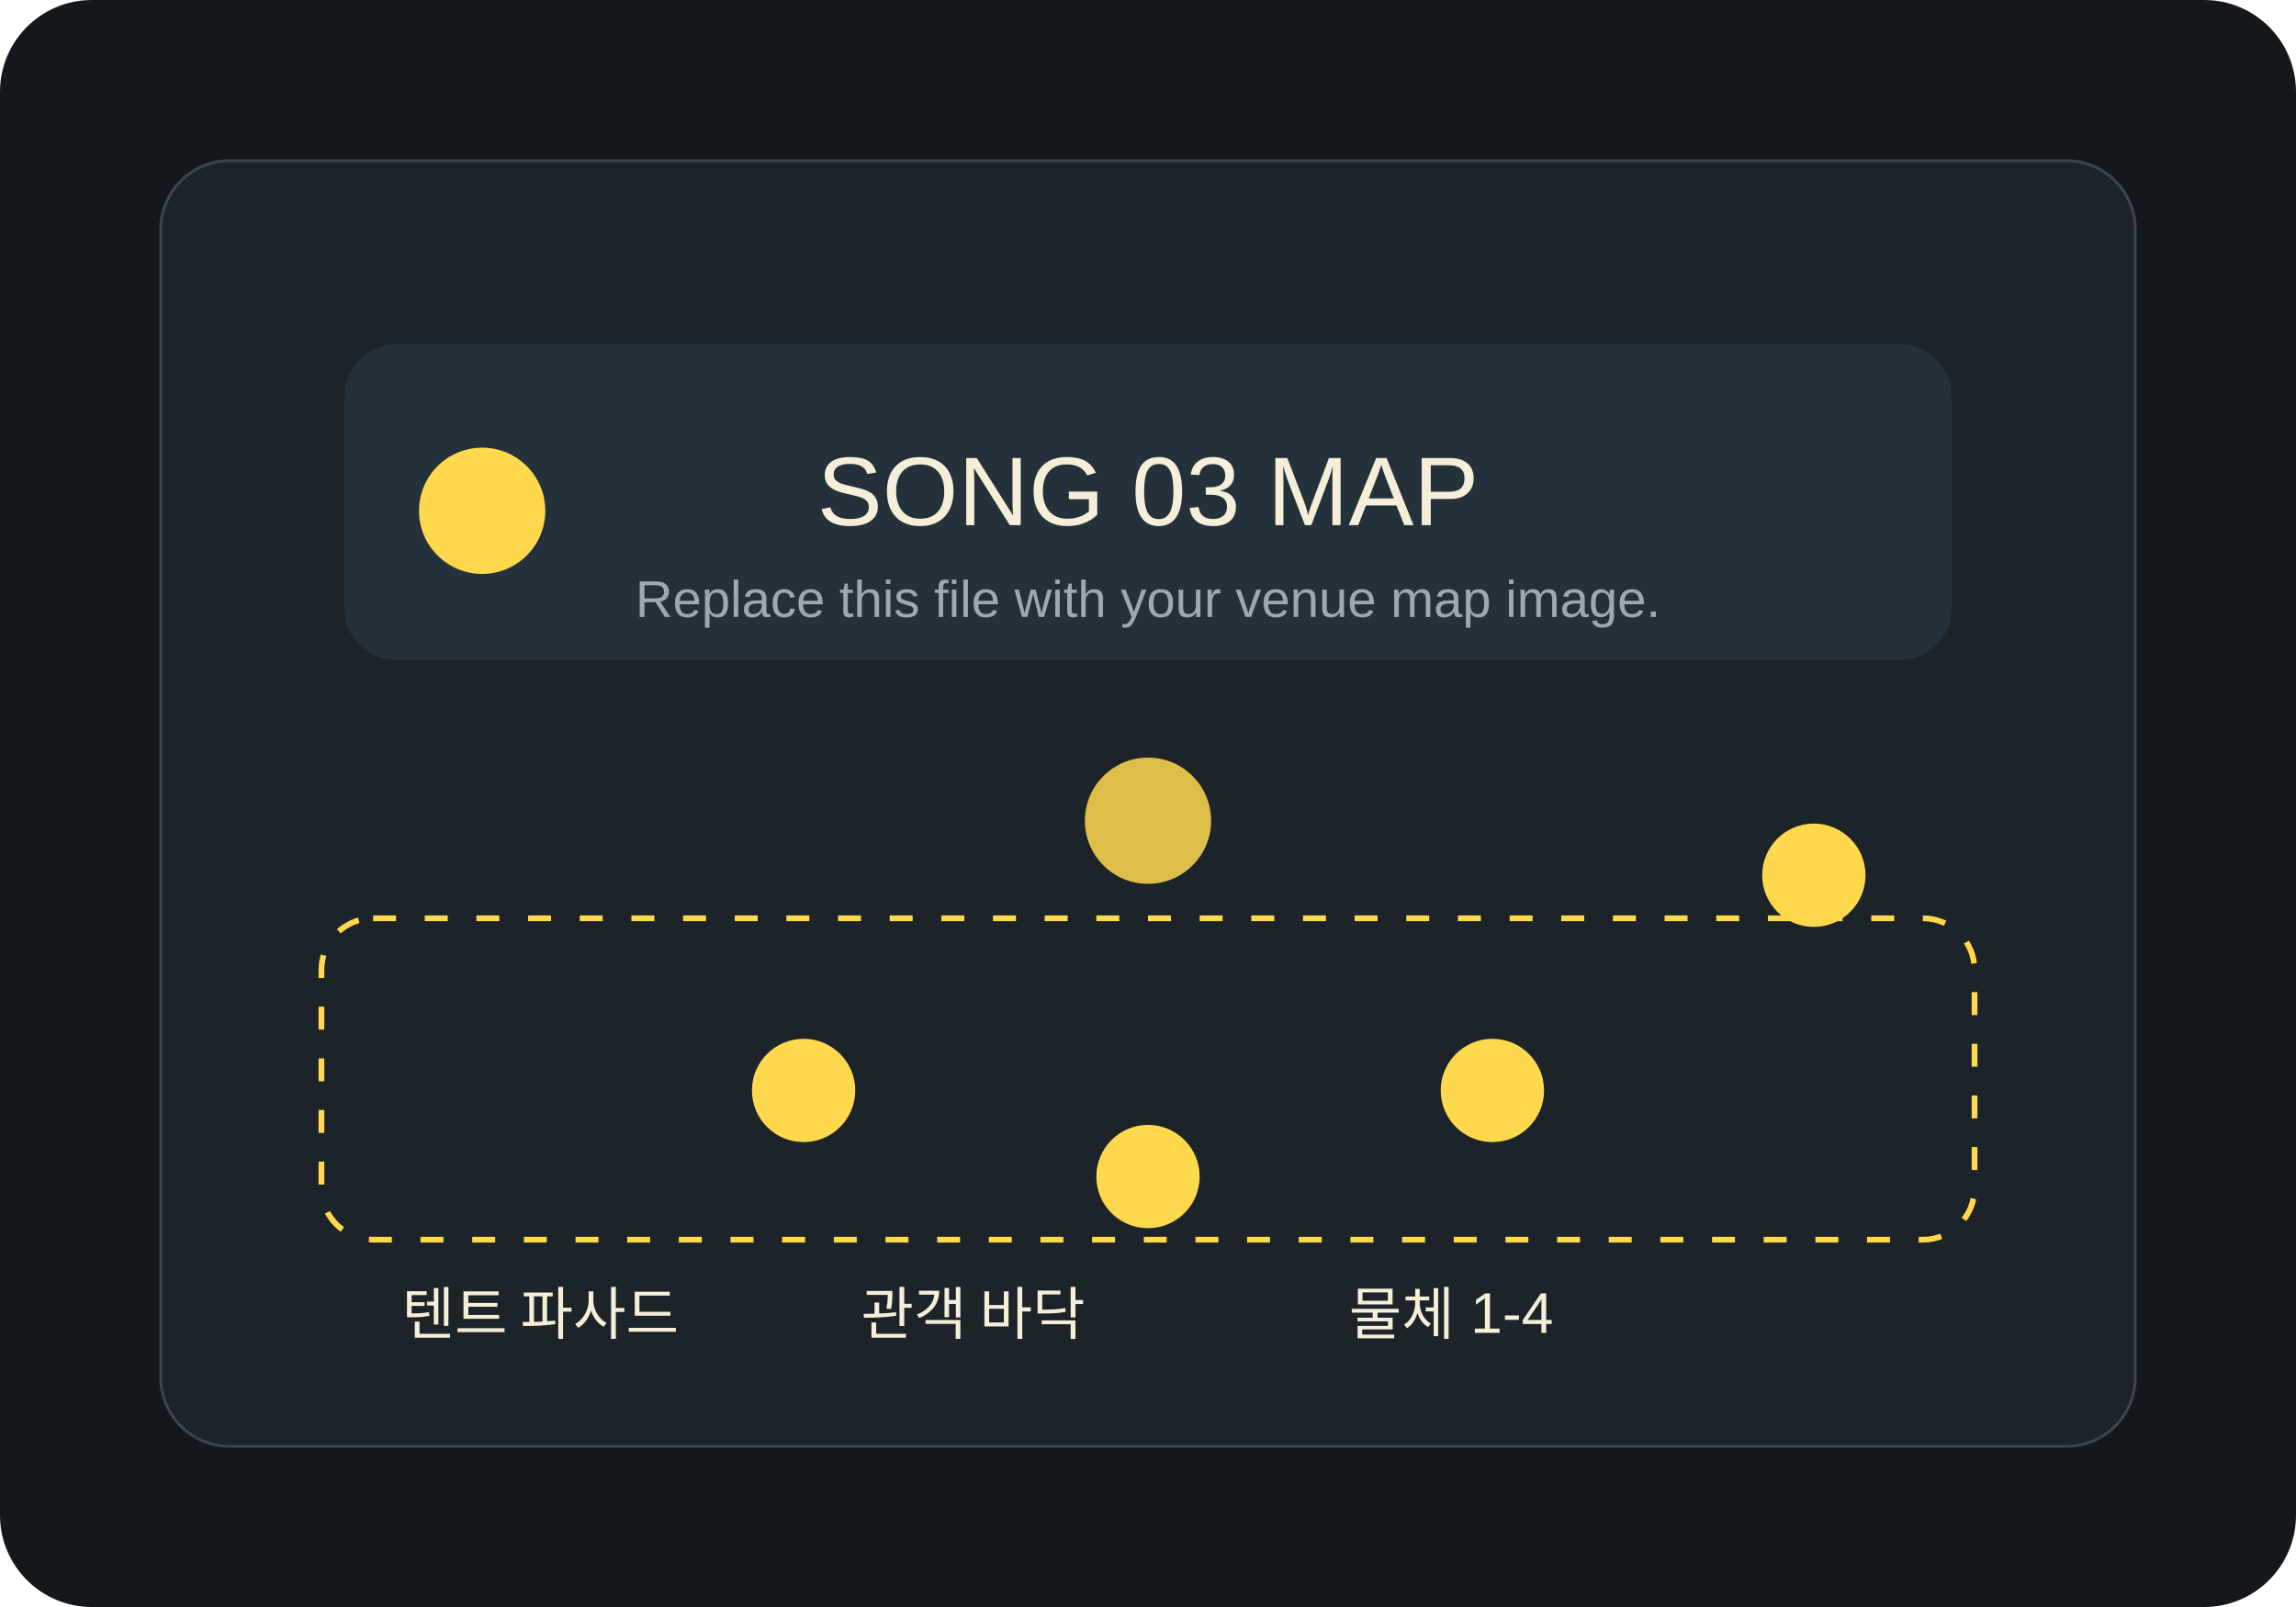
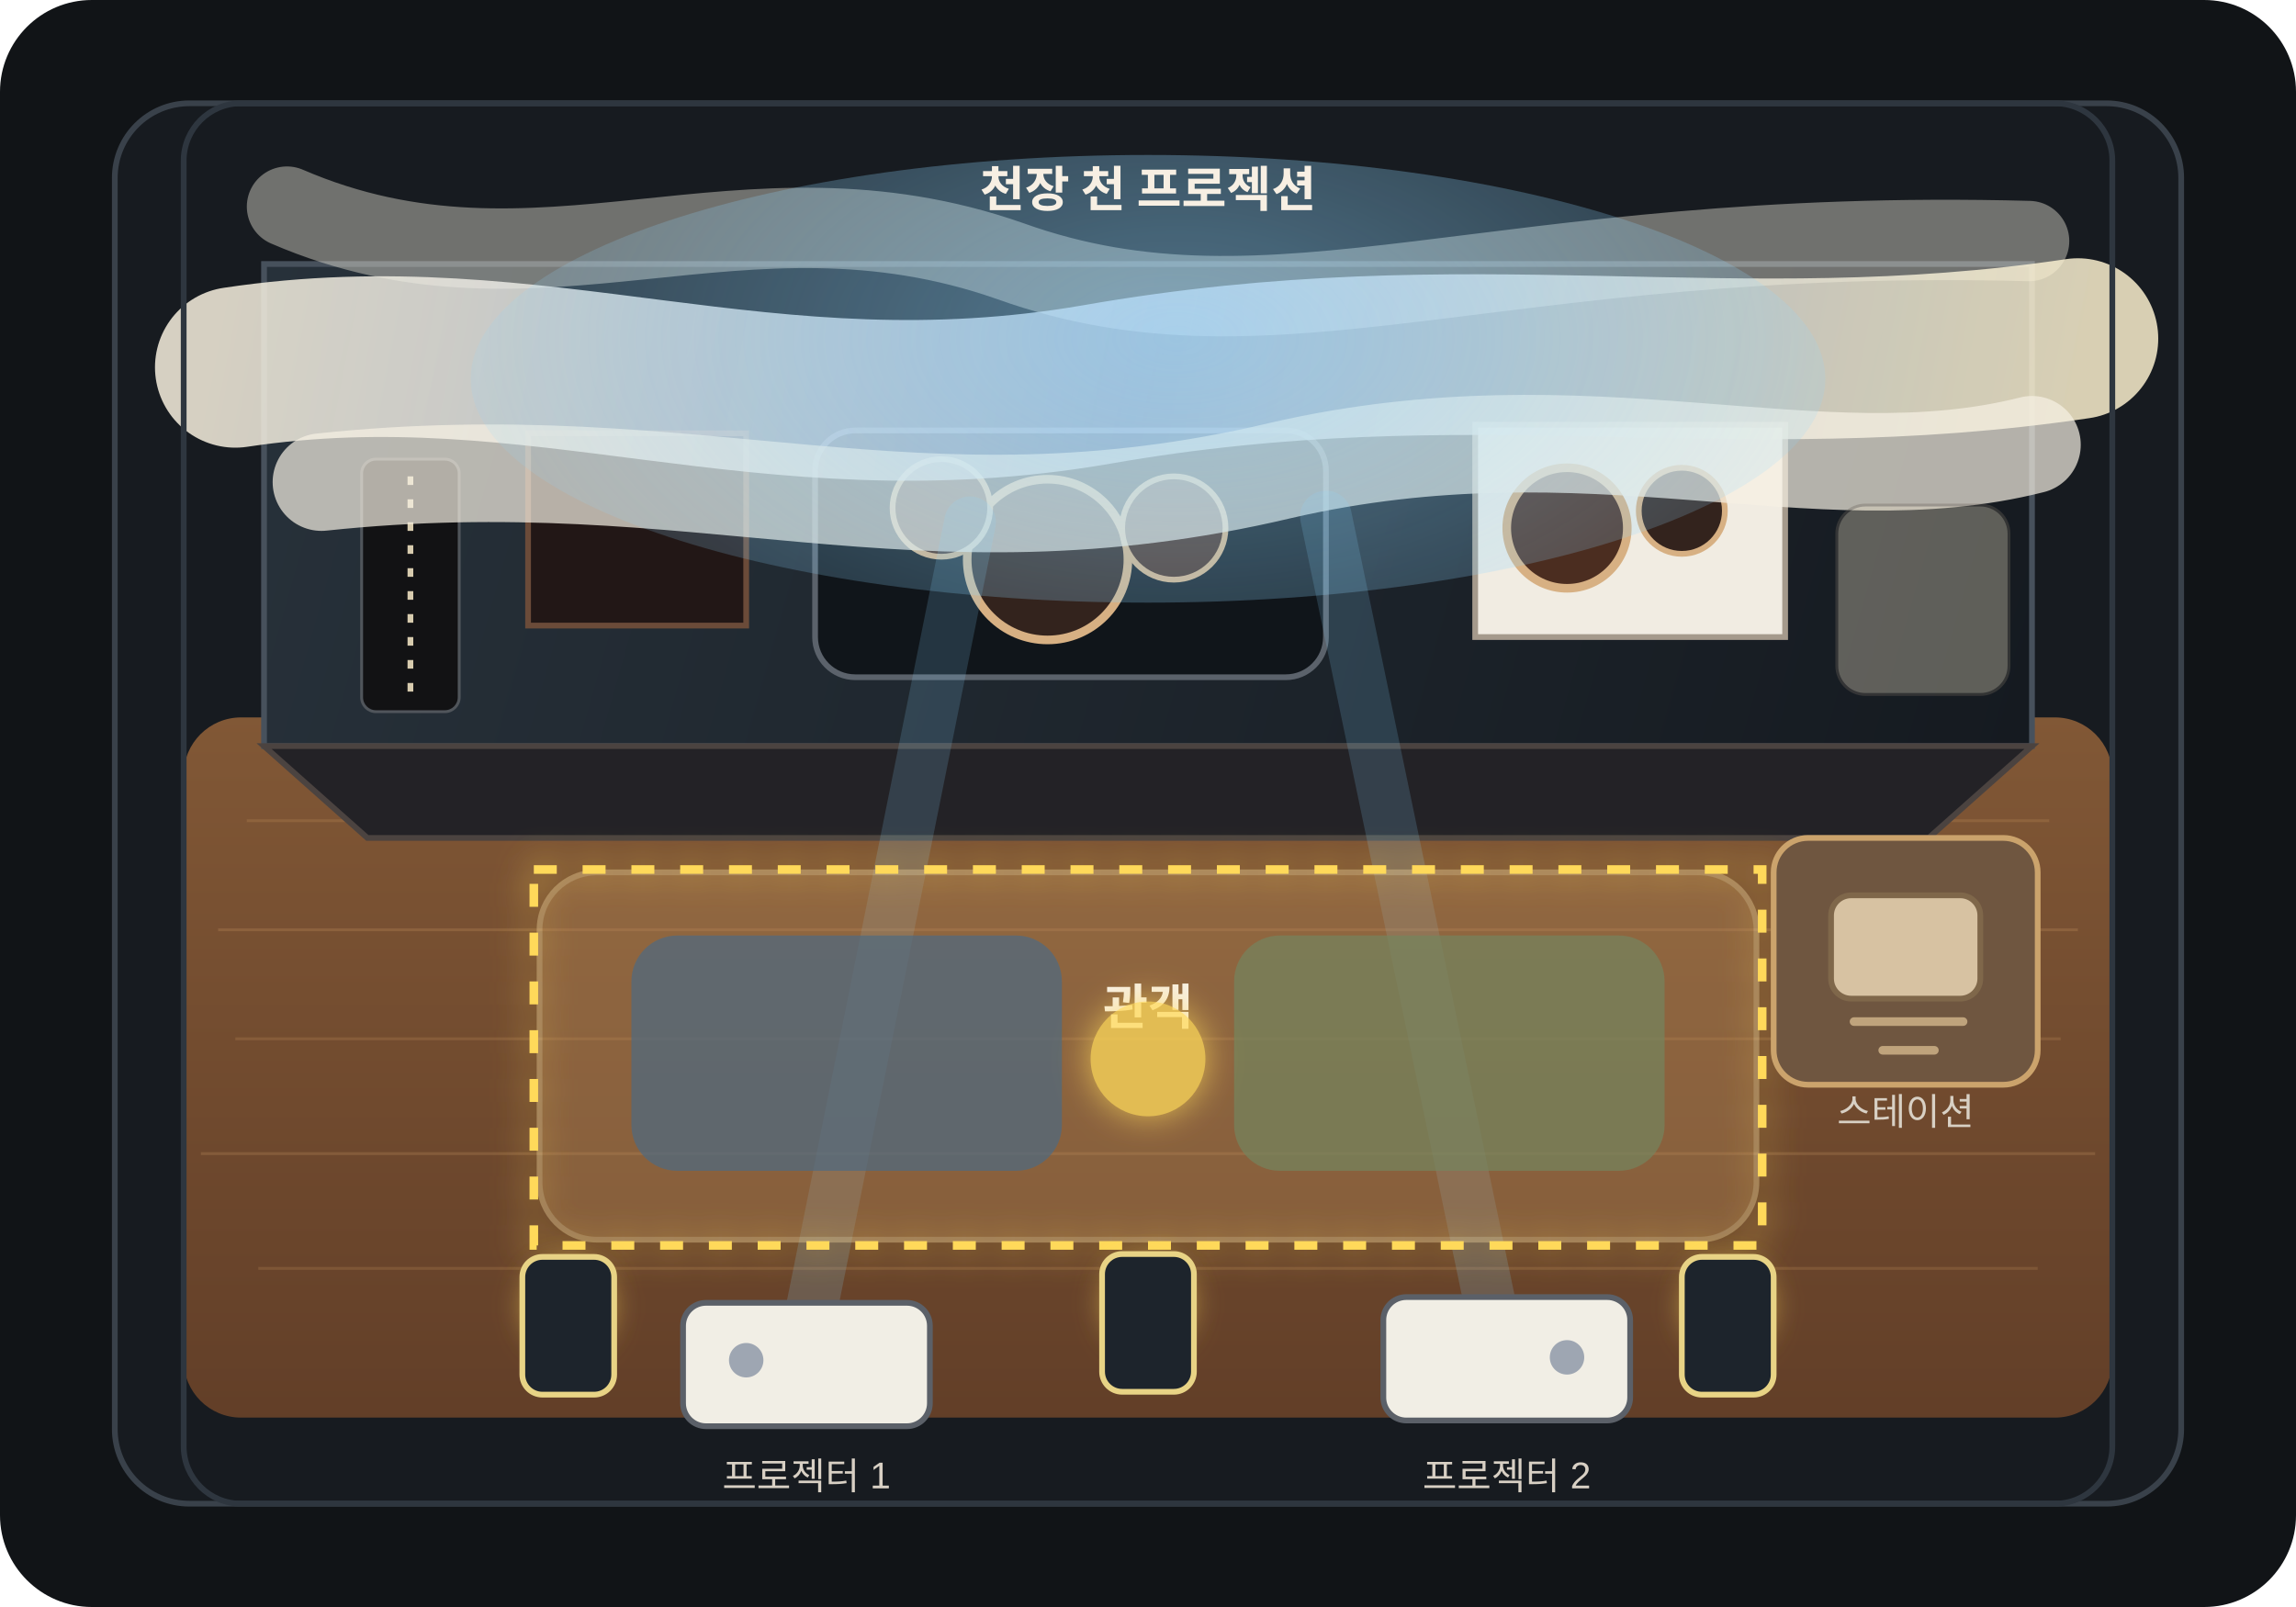
<svg xmlns="http://www.w3.org/2000/svg" viewBox="0 0 800 560" fill="none">
-   <rect width="800" height="560" rx="32" fill="#14181C" />
-   <rect x="56" y="56" width="688" height="448" rx="24" fill="#1C2329" stroke="#3B454E" />
-   <rect x="120" y="120" width="560" height="110" rx="18" fill="#25313A" />
-   <text x="400" y="183" text-anchor="middle" fill="#F5EFD9" font-size="34" font-family="Arial">SONG 03 MAP</text>
-   <text x="400" y="215" text-anchor="middle" fill="#9DA8B3" font-size="18" font-family="Arial">Replace this file with your venue map image.</text>
-   <circle cx="168" cy="178" r="22" fill="#FFD94D" />
-   <circle cx="632" cy="305" r="18" fill="#FFD94D" />
-   <circle cx="280" cy="380" r="18" fill="#FFD94D">
-     <animate attributeName="opacity" values="1;0.35;1" dur="1.8s" repeatCount="indefinite" />
+   <defs>
+     <linearGradient id="wood" x1="0" y1="140" x2="0" y2="560" gradientUnits="userSpaceOnUse">
+       <stop stop-color="#8F633C" />
+       <stop offset="1" stop-color="#5A3824" />
+     </linearGradient>
+     <linearGradient id="stage" x1="92" y1="84" x2="708" y2="258" gradientUnits="userSpaceOnUse">
+       <stop stop-color="#27313A" />
+       <stop offset="1" stop-color="#151A20" />
+     </linearGradient>
+     <linearGradient id="fabric" x1="86" y1="54" x2="714" y2="176" gradientUnits="userSpaceOnUse">
+       <stop stop-color="#F8F1DF" stop-opacity="0.96" />
+       <stop offset="0.5" stop-color="#DDEAFF" stop-opacity="0.82" />
+       <stop offset="1" stop-color="#FFF4D2" stop-opacity="0.94" />
+     </linearGradient>
+     <radialGradient id="beamGlow" cx="0" cy="0" r="1" gradientUnits="userSpaceOnUse" gradientTransform="translate(410 118) rotate(90) scale(190 350)">
+       <stop stop-color="#8FD6FF" stop-opacity="0.48" />
+       <stop offset="1" stop-color="#8FD6FF" stop-opacity="0" />
+     </radialGradient>
+     <filter id="softGlow" x="-40%" y="-40%" width="180%" height="180%">
+       <feGaussianBlur stdDeviation="6" result="blur" />
+       <feMerge>
+         <feMergeNode in="blur" />
+         <feMergeNode in="SourceGraphic" />
+       </feMerge>
+     </filter>
+     <style>
+       .label { font-family: Arial, sans-serif; font-size: 17px; font-weight: 700; fill: #F7EFE3; }
+       .small { font-family: Arial, sans-serif; font-size: 13px; fill: #D8D0C4; }
+       .tiny { font-family: Arial, sans-serif; font-size: 11px; fill: #EFE6D8; }
+       .zone { stroke: #FFD95A; stroke-width: 3; stroke-dasharray: 8 9; filter: url(#softGlow); }
+       .candidate { fill: #FFD95A; }
+     </style>
+   </defs>
+   <rect width="800" height="560" rx="32" fill="#111417" />
+   <rect x="40" y="36" width="720" height="488" rx="26" fill="#171B20" stroke="#39414A" stroke-width="2" />
+   <rect x="64" y="250" width="672" height="244" rx="20" fill="url(#wood)" />
+   <g opacity="0.22">
+     <path d="M86 286H714" stroke="#C9975D" />
+     <path d="M76 324H724" stroke="#D2A06A" />
+     <path d="M82 362H718" stroke="#C9975D" />
+     <path d="M70 402H730" stroke="#D2A06A" />
+     <path d="M90 442H710" stroke="#C9975D" />
+   </g>
+   <path d="M92 92H708V260H92V92Z" fill="url(#stage)" stroke="#47515C" stroke-width="2" />
+   <path d="M92 260H708L672 292H128L92 260Z" fill="#232226" stroke="#4B4340" stroke-width="2" />
+   <rect x="284" y="150" width="178" height="86" rx="14" fill="#10151A" stroke="#5B626B" stroke-width="2" />
+   <circle cx="365" cy="195" r="28" fill="#33231D" stroke="#D7B083" stroke-width="3" />
+   <circle cx="409" cy="184" r="18" fill="#4B2D20" stroke="#D7B083" stroke-width="2" />
+   <circle cx="328" cy="177" r="17" fill="#4B2D20" stroke="#D7B083" stroke-width="2" />
+   <path d="M514 148H622V222H514V148Z" fill="#F1ECE2" stroke="#A59A8C" stroke-width="2" />
+   <circle cx="546" cy="184" r="21" fill="#4B2D20" stroke="#D7B083" stroke-width="3" />
+   <circle cx="586" cy="178" r="15" fill="#33231D" stroke="#D7B083" stroke-width="2" />
+   <path d="M184 151H260V218H184V151Z" fill="#221716" stroke="#6B4B39" stroke-width="2" />
+   <rect x="126" y="160" width="34" height="88" rx="5" fill="#121214" stroke="#50555B" />
+   <path d="M143 166V242" stroke="#D7CBAE" stroke-width="2" stroke-dasharray="3 5" />
+   <path d="M100 72C188 110 258 58 352 91C444 124 521 79 707 84" stroke="#EBE7DA" stroke-width="28" stroke-linecap="round" opacity="0.42" />
+   <path d="M82 128C188 112 266 154 382 134C513 111 603 136 724 118" stroke="url(#fabric)" stroke-width="56" stroke-linecap="round" opacity="0.88" />
+   <path d="M112 168C244 154 319 194 446 164C554 139 633 174 708 155" stroke="#F7F1E4" stroke-width="34" stroke-linecap="round" opacity="0.7" />
+   <ellipse cx="400" cy="132" rx="236" ry="78" fill="url(#beamGlow)" />
+   <text x="400" y="72" text-anchor="middle" class="label">천장 천 프로젝션</text>
+   <path d="M280 470L338 182" stroke="#8BD7FF" stroke-width="18" stroke-linecap="round" opacity="0.17" />
+   <path d="M522 468L462 180" stroke="#8BD7FF" stroke-width="18" stroke-linecap="round" opacity="0.17" />
+   <rect x="238" y="454" width="86" height="43" rx="8" fill="#F1EEE5" stroke="#5B6068" stroke-width="2" />
+   <circle cx="260" cy="474" r="6" fill="#9EA6B2" />
+   <rect x="482" y="452" width="86" height="43" rx="8" fill="#F1EEE5" stroke="#5B6068" stroke-width="2" />
+   <circle cx="546" cy="473" r="6" fill="#9EA6B2" />
+   <text x="281" y="519" text-anchor="middle" class="small">프로젝터 1</text>
+   <text x="525" y="519" text-anchor="middle" class="small">프로젝터 2</text>
+   <rect x="188" y="304" width="424" height="128" rx="20" fill="#B68A57" opacity="0.38" stroke="#ECD3A2" stroke-width="2" />
+   <rect x="220" y="326" width="150" height="82" rx="16" fill="#4D6A82" opacity="0.7" />
+   <rect x="430" y="326" width="150" height="82" rx="16" fill="#74845E" opacity="0.7" />
+   <path class="zone" d="M186 303H614V434H186V303Z" fill="none" />
+   <text x="400" y="357" text-anchor="middle" class="label">관객</text>
+   <g filter="url(#softGlow)">
+     <circle class="candidate" cx="198" cy="455" r="13" />
+     <circle class="candidate" cx="602" cy="455" r="13" />
+     <circle class="candidate" cx="400" cy="454" r="13" />
+   </g>
+   <rect x="182" y="438" width="32" height="48" rx="7" fill="#1D242C" stroke="#E8D385" stroke-width="2" />
+   <rect x="586" y="438" width="32" height="48" rx="7" fill="#1D242C" stroke="#E8D385" stroke-width="2" />
+   <rect x="384" y="437" width="32" height="48" rx="7" fill="#1D242C" stroke="#E8D385" stroke-width="2" />
+   <rect x="618" y="292" width="92" height="86" rx="12" fill="#6F5640" stroke="#CBA36C" stroke-width="2" />
+   <rect x="638" y="312" width="52" height="36" rx="7" fill="#D7C2A2" stroke="#7F674A" stroke-width="2" />
+   <path d="M646 356H684" stroke="#BFA37C" stroke-width="3" stroke-linecap="round" />
+   <path d="M656 366H674" stroke="#BFA37C" stroke-width="3" stroke-linecap="round" />
+   <text x="664" y="392" text-anchor="middle" class="small">스테이션</text>
+   <rect x="640" y="176" width="60" height="66" rx="10" fill="#E9DCC4" opacity="0.35" stroke="#6A6258" />
+   <circle cx="400" cy="369" r="20" fill="#FFD95A" opacity="0.75" filter="url(#softGlow)">
+     <animate attributeName="opacity" values="0.8;0.28;0.8" dur="2.4s" repeatCount="indefinite" />
  </circle>
-   <circle cx="400" cy="410" r="18" fill="#FFD94D">
-     <animate attributeName="opacity" values="1;0.35;1" dur="1.8s" repeatCount="indefinite" />
-   </circle>
-   <circle cx="520" cy="380" r="18" fill="#FFD94D" />
-   <circle cx="400" cy="286" r="22" fill="#FFD94D" opacity="0.85" />
-   <text x="140" y="465" fill="#F5EFD9" font-size="20" font-family="Arial">텐트 파사드</text>
-   <text x="300" y="465" fill="#F5EFD9" font-size="20" font-family="Arial">관객 바닥</text>
-   <text x="470" y="465" fill="#F5EFD9" font-size="20" font-family="Arial">물체 1-4</text>
-   <rect x="112" y="320" width="576" height="112" rx="18" stroke="#FFD94D" stroke-width="2" stroke-dasharray="8 10" />
+   <rect x="64" y="36" width="672" height="488" rx="20" stroke="#2E363F" stroke-width="2" />
</svg>
